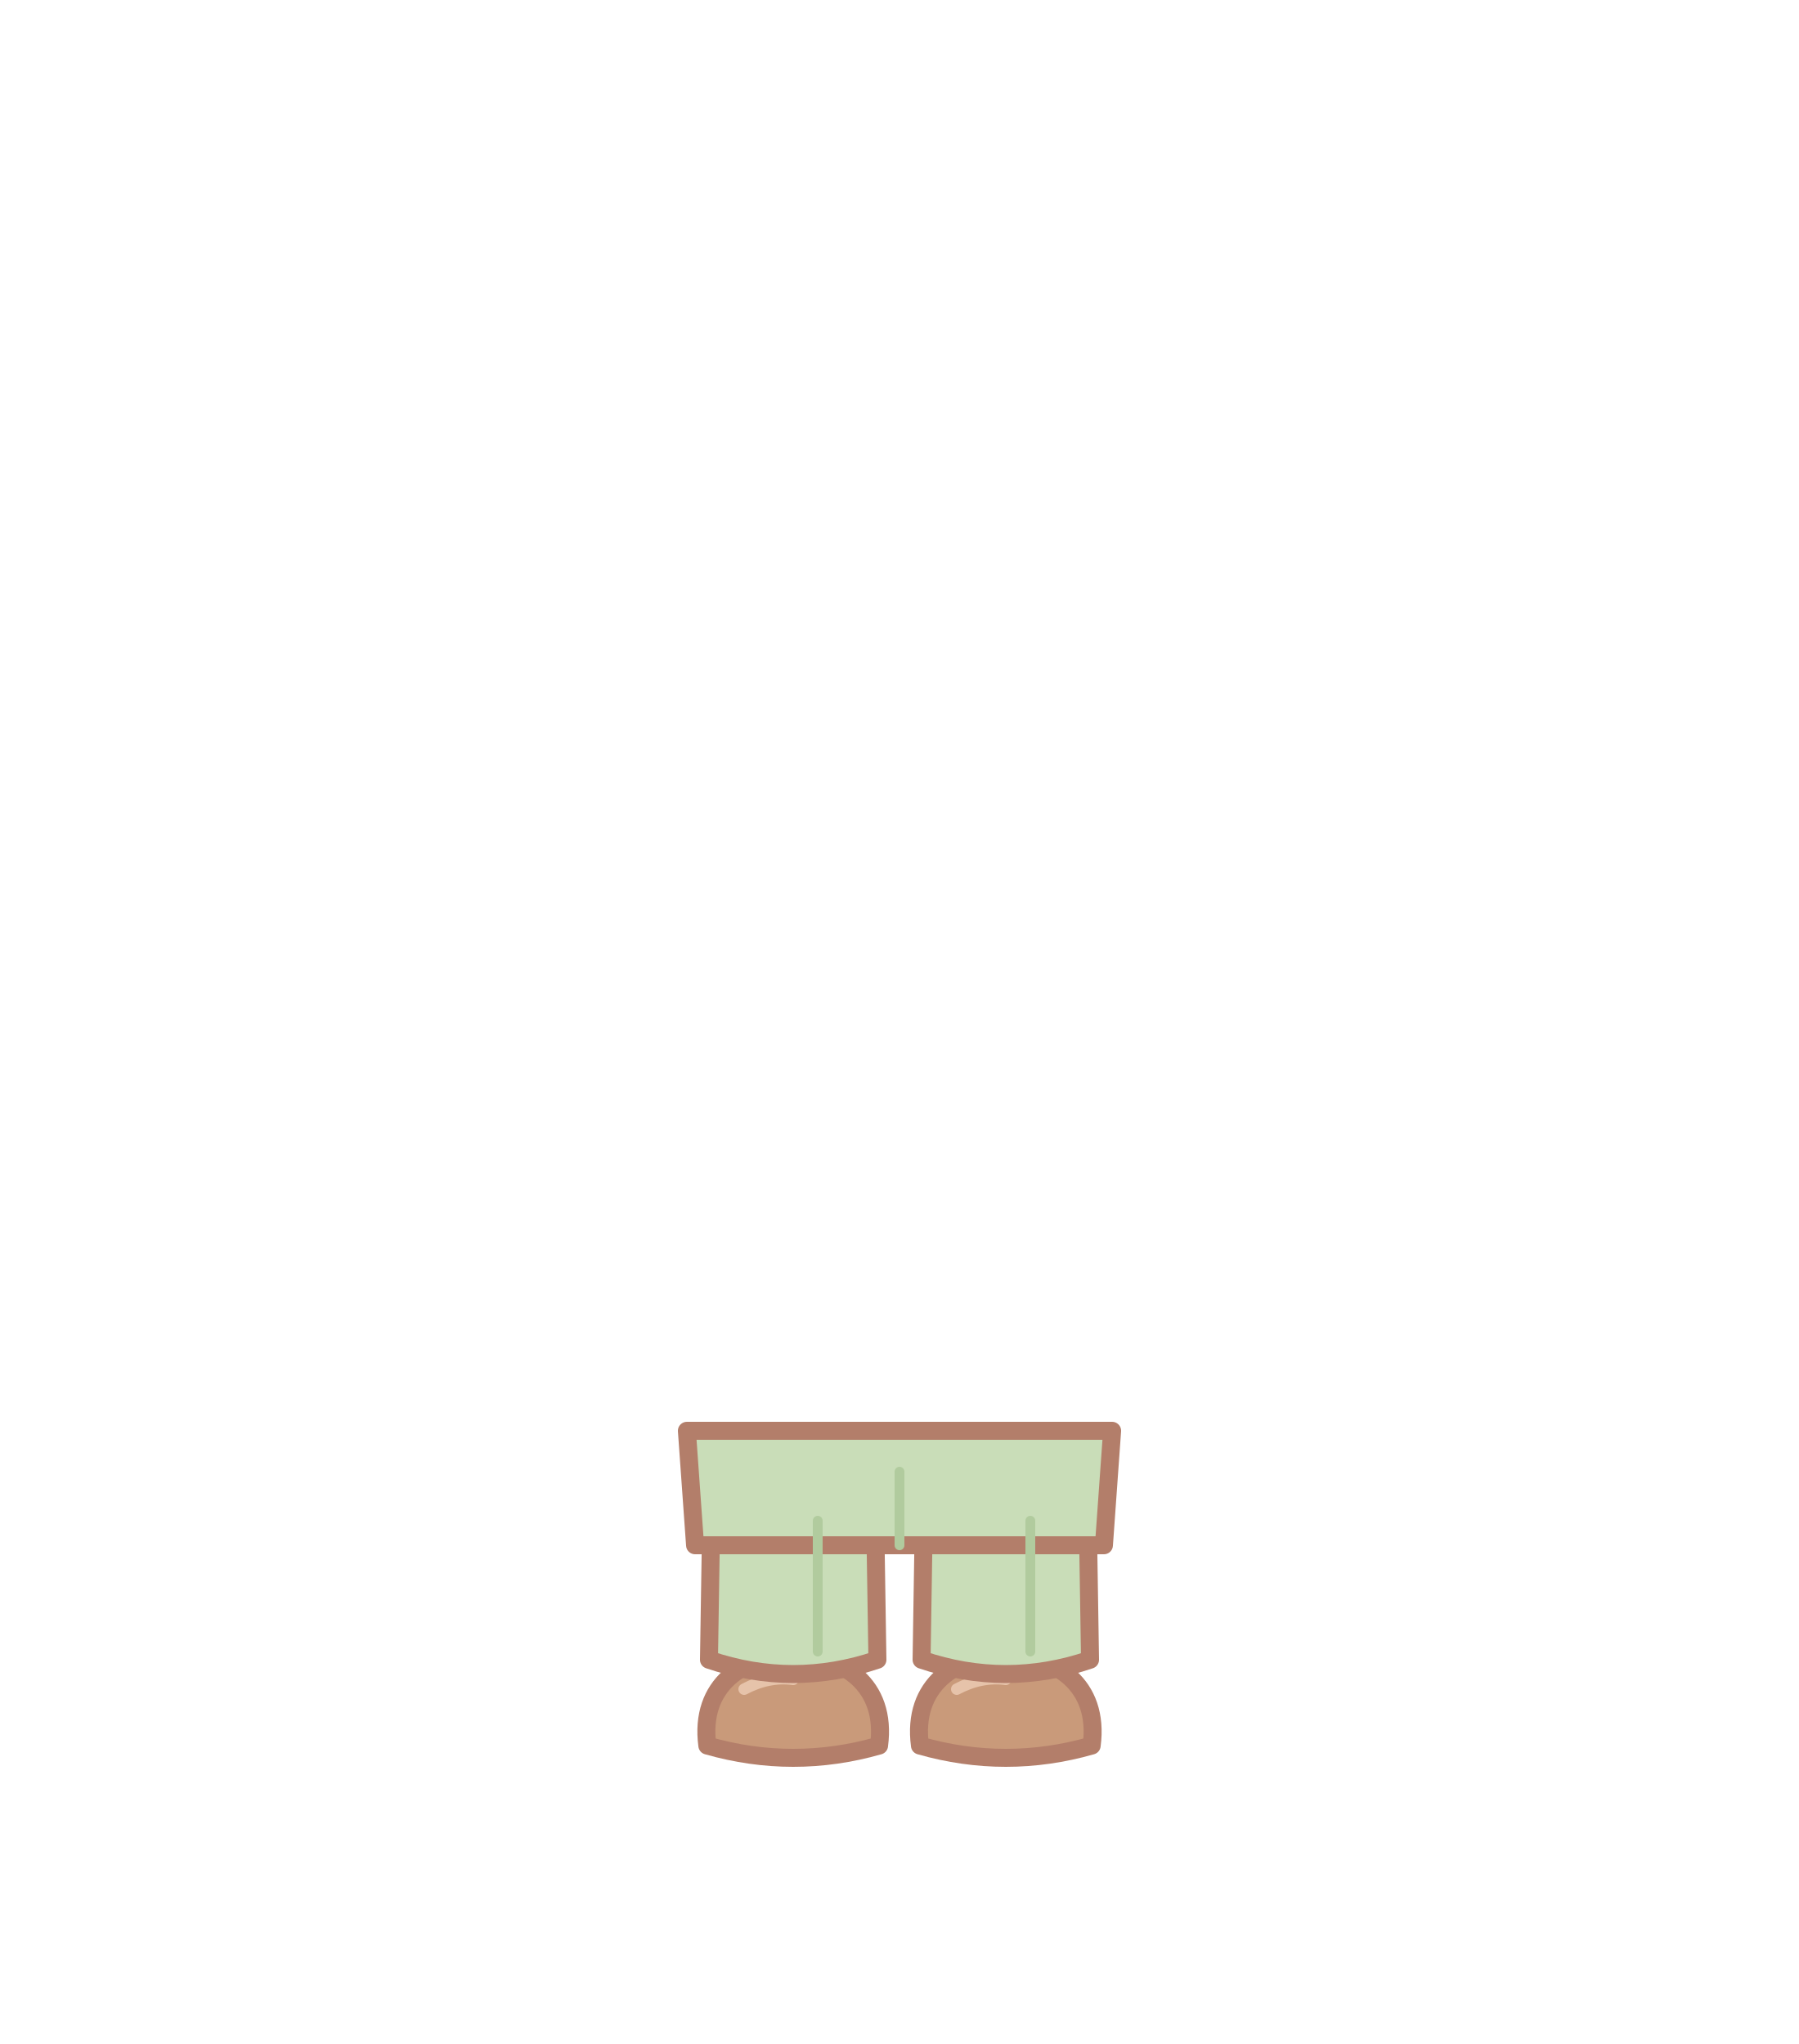
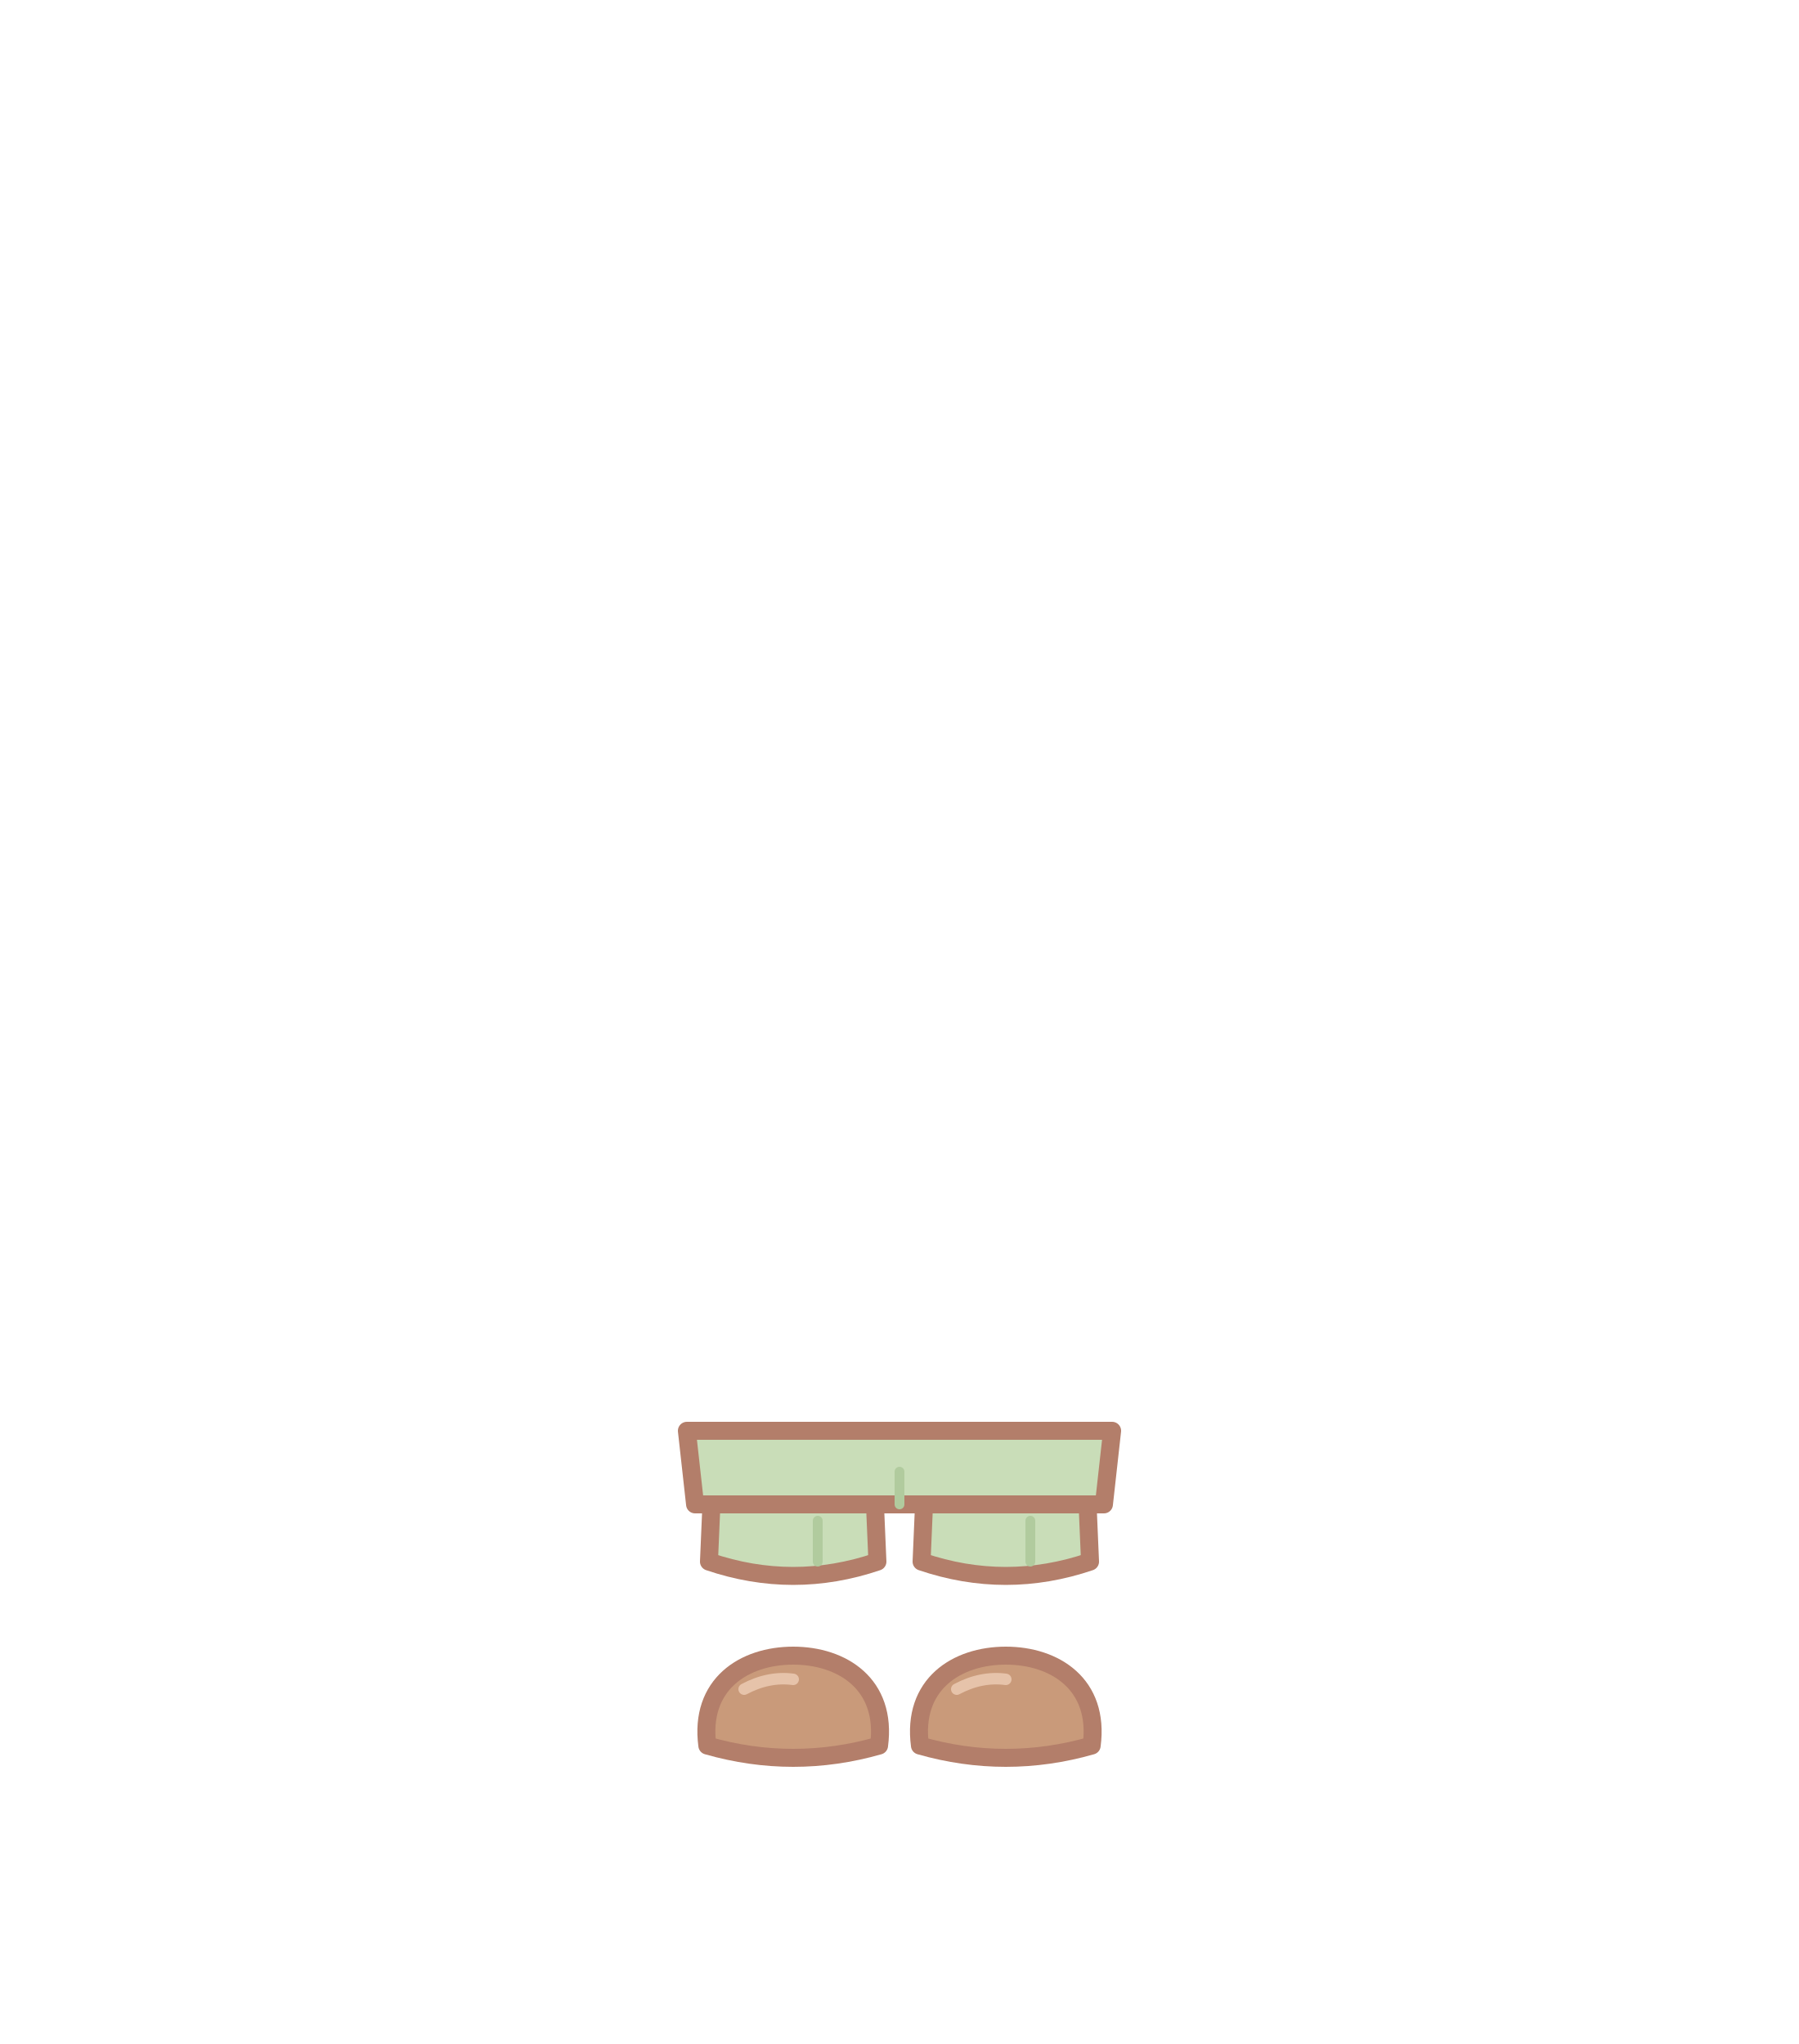
<svg xmlns="http://www.w3.org/2000/svg" viewBox="0 0 220 250" fill="none">
  <path d="M86.5 213.5 C85.5 206 91 202.5 97 202.5 C103 202.5 108.5 206 107.5 213.5 Q97 216.5 86.5 213.5 Z" fill="#C99A7A" stroke="#B37E6A" stroke-width="2.2" stroke-linejoin="round" stroke-linecap="round" />
  <path d="M91 206.6 q3 -1.6 6 -1.2" stroke="#E6C3AA" stroke-width="1.4" stroke-linecap="round" stroke-linejoin="round" fill="none" />
  <path d="M112.5 213.5 C111.5 206 117 202.5 123 202.5 C129 202.5 134.5 206 133.5 213.5 Q123 216.5 112.5 213.5 Z" fill="#C99A7A" stroke="#B37E6A" stroke-width="2.2" stroke-linejoin="round" stroke-linecap="round" />
  <path d="M117 206.6 q3 -1.6 6 -1.2" stroke="#E6C3AA" stroke-width="1.4" stroke-linecap="round" stroke-linejoin="round" fill="none" />
-   <path d="M87 184 L86.7 203 Q97 206.5 107.3 203 L107 184 Z" fill="#C9DDB8" stroke="#B37E6A" stroke-width="2.2" stroke-linejoin="round" stroke-linecap="round" />
-   <path d="M113 184 L112.7 203 Q123 206.5 133.3 203 L133 184 Z" fill="#C9DDB8" stroke="#B37E6A" stroke-width="2.2" stroke-linejoin="round" stroke-linecap="round" />
-   <path d="M84 175 L136 175 L135 189 L85 189 Z" fill="#C9DDB8" stroke="#B37E6A" stroke-width="2.2" stroke-linejoin="round" stroke-linecap="round" />
-   <path d="M110 180 L110 189" stroke="#B1CB9E" stroke-width="1.2" stroke-linecap="round" stroke-linejoin="round" fill="none" />
-   <path d="M126 186 L126 202 M100 186 L100 202" stroke="#B1CB9E" stroke-width="1.2" stroke-linecap="round" stroke-linejoin="round" fill="none" />
+   <path d="M87 184 L86.7 191 Q97 194.5 107.3 191 L107 184 Z" fill="#C9DDB8" stroke="#B37E6A" stroke-width="2.2" stroke-linejoin="round" stroke-linecap="round" />
+   <path d="M113 184 L112.7 191 Q123 194.5 133.3 191 L133 184 Z" fill="#C9DDB8" stroke="#B37E6A" stroke-width="2.2" stroke-linejoin="round" stroke-linecap="round" />
+   <path d="M84 175 L136 175 L135 184 L85 184 Z" fill="#C9DDB8" stroke="#B37E6A" stroke-width="2.2" stroke-linejoin="round" stroke-linecap="round" />
+   <path d="M110 180 L110 184" stroke="#B1CB9E" stroke-width="1.2" stroke-linecap="round" stroke-linejoin="round" fill="none" />
+   <path d="M126 186 L126 191 M100 186 L100 191" stroke="#B1CB9E" stroke-width="1.2" stroke-linecap="round" stroke-linejoin="round" fill="none" />
</svg>
